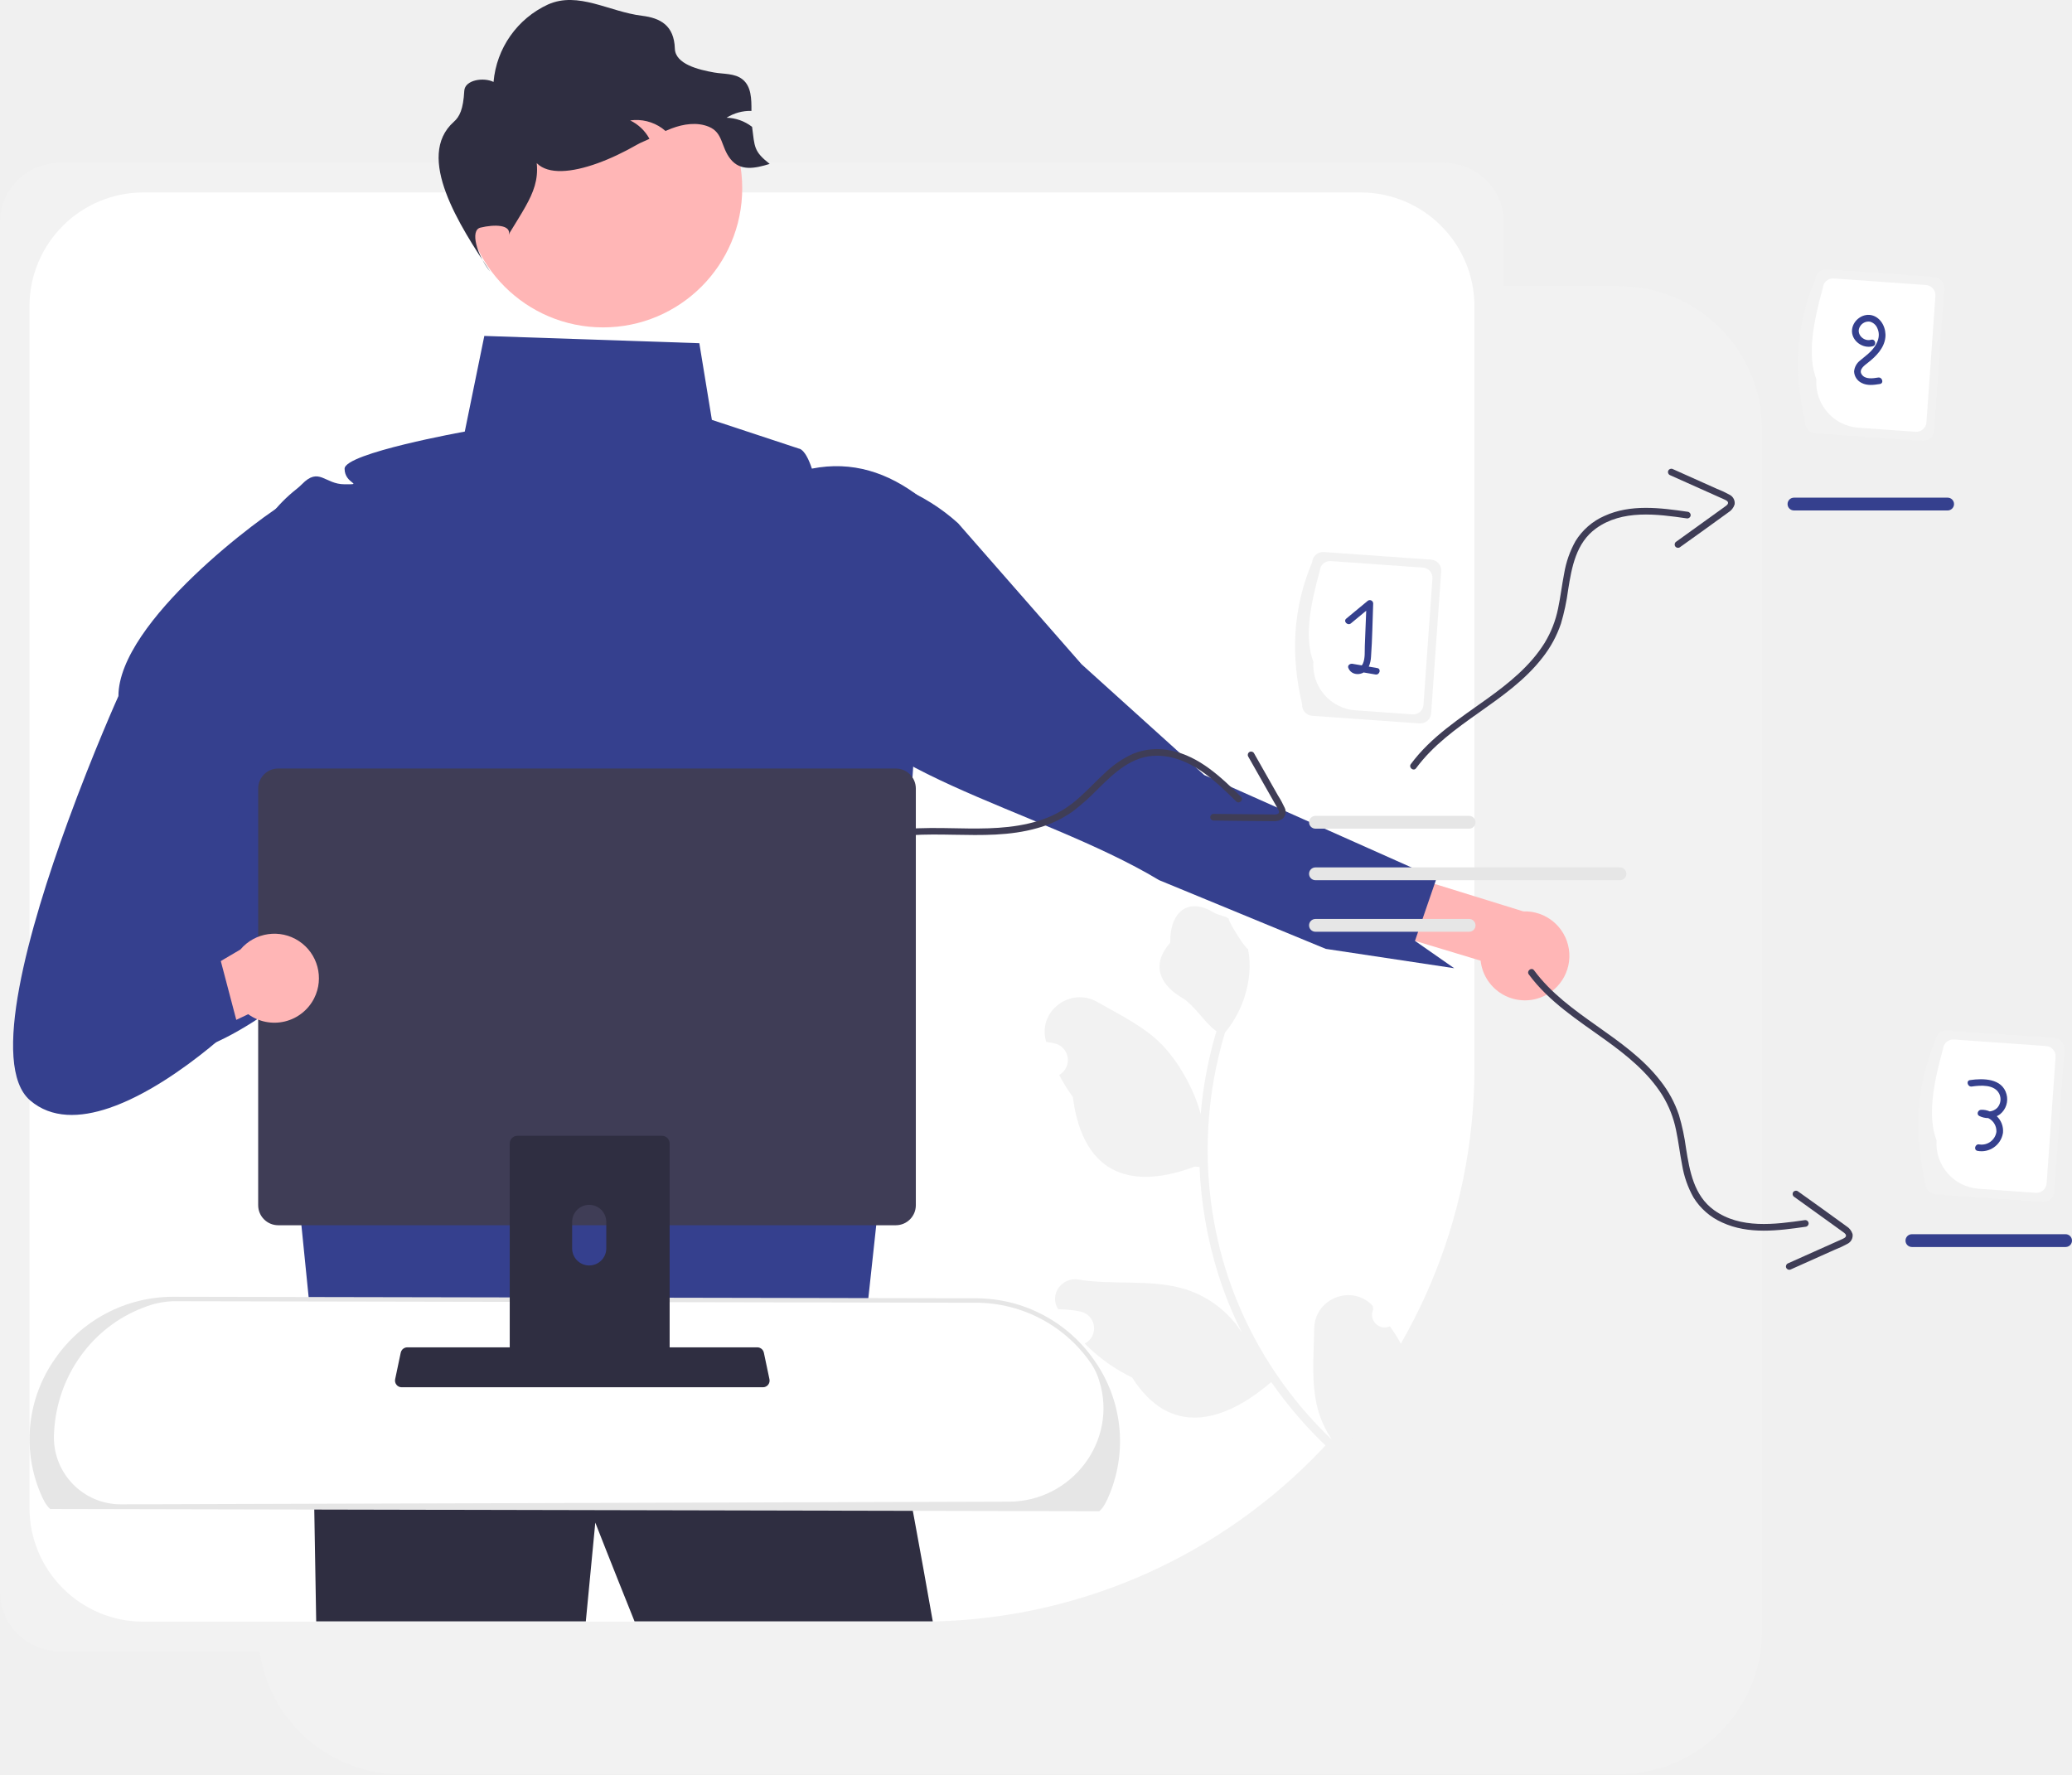
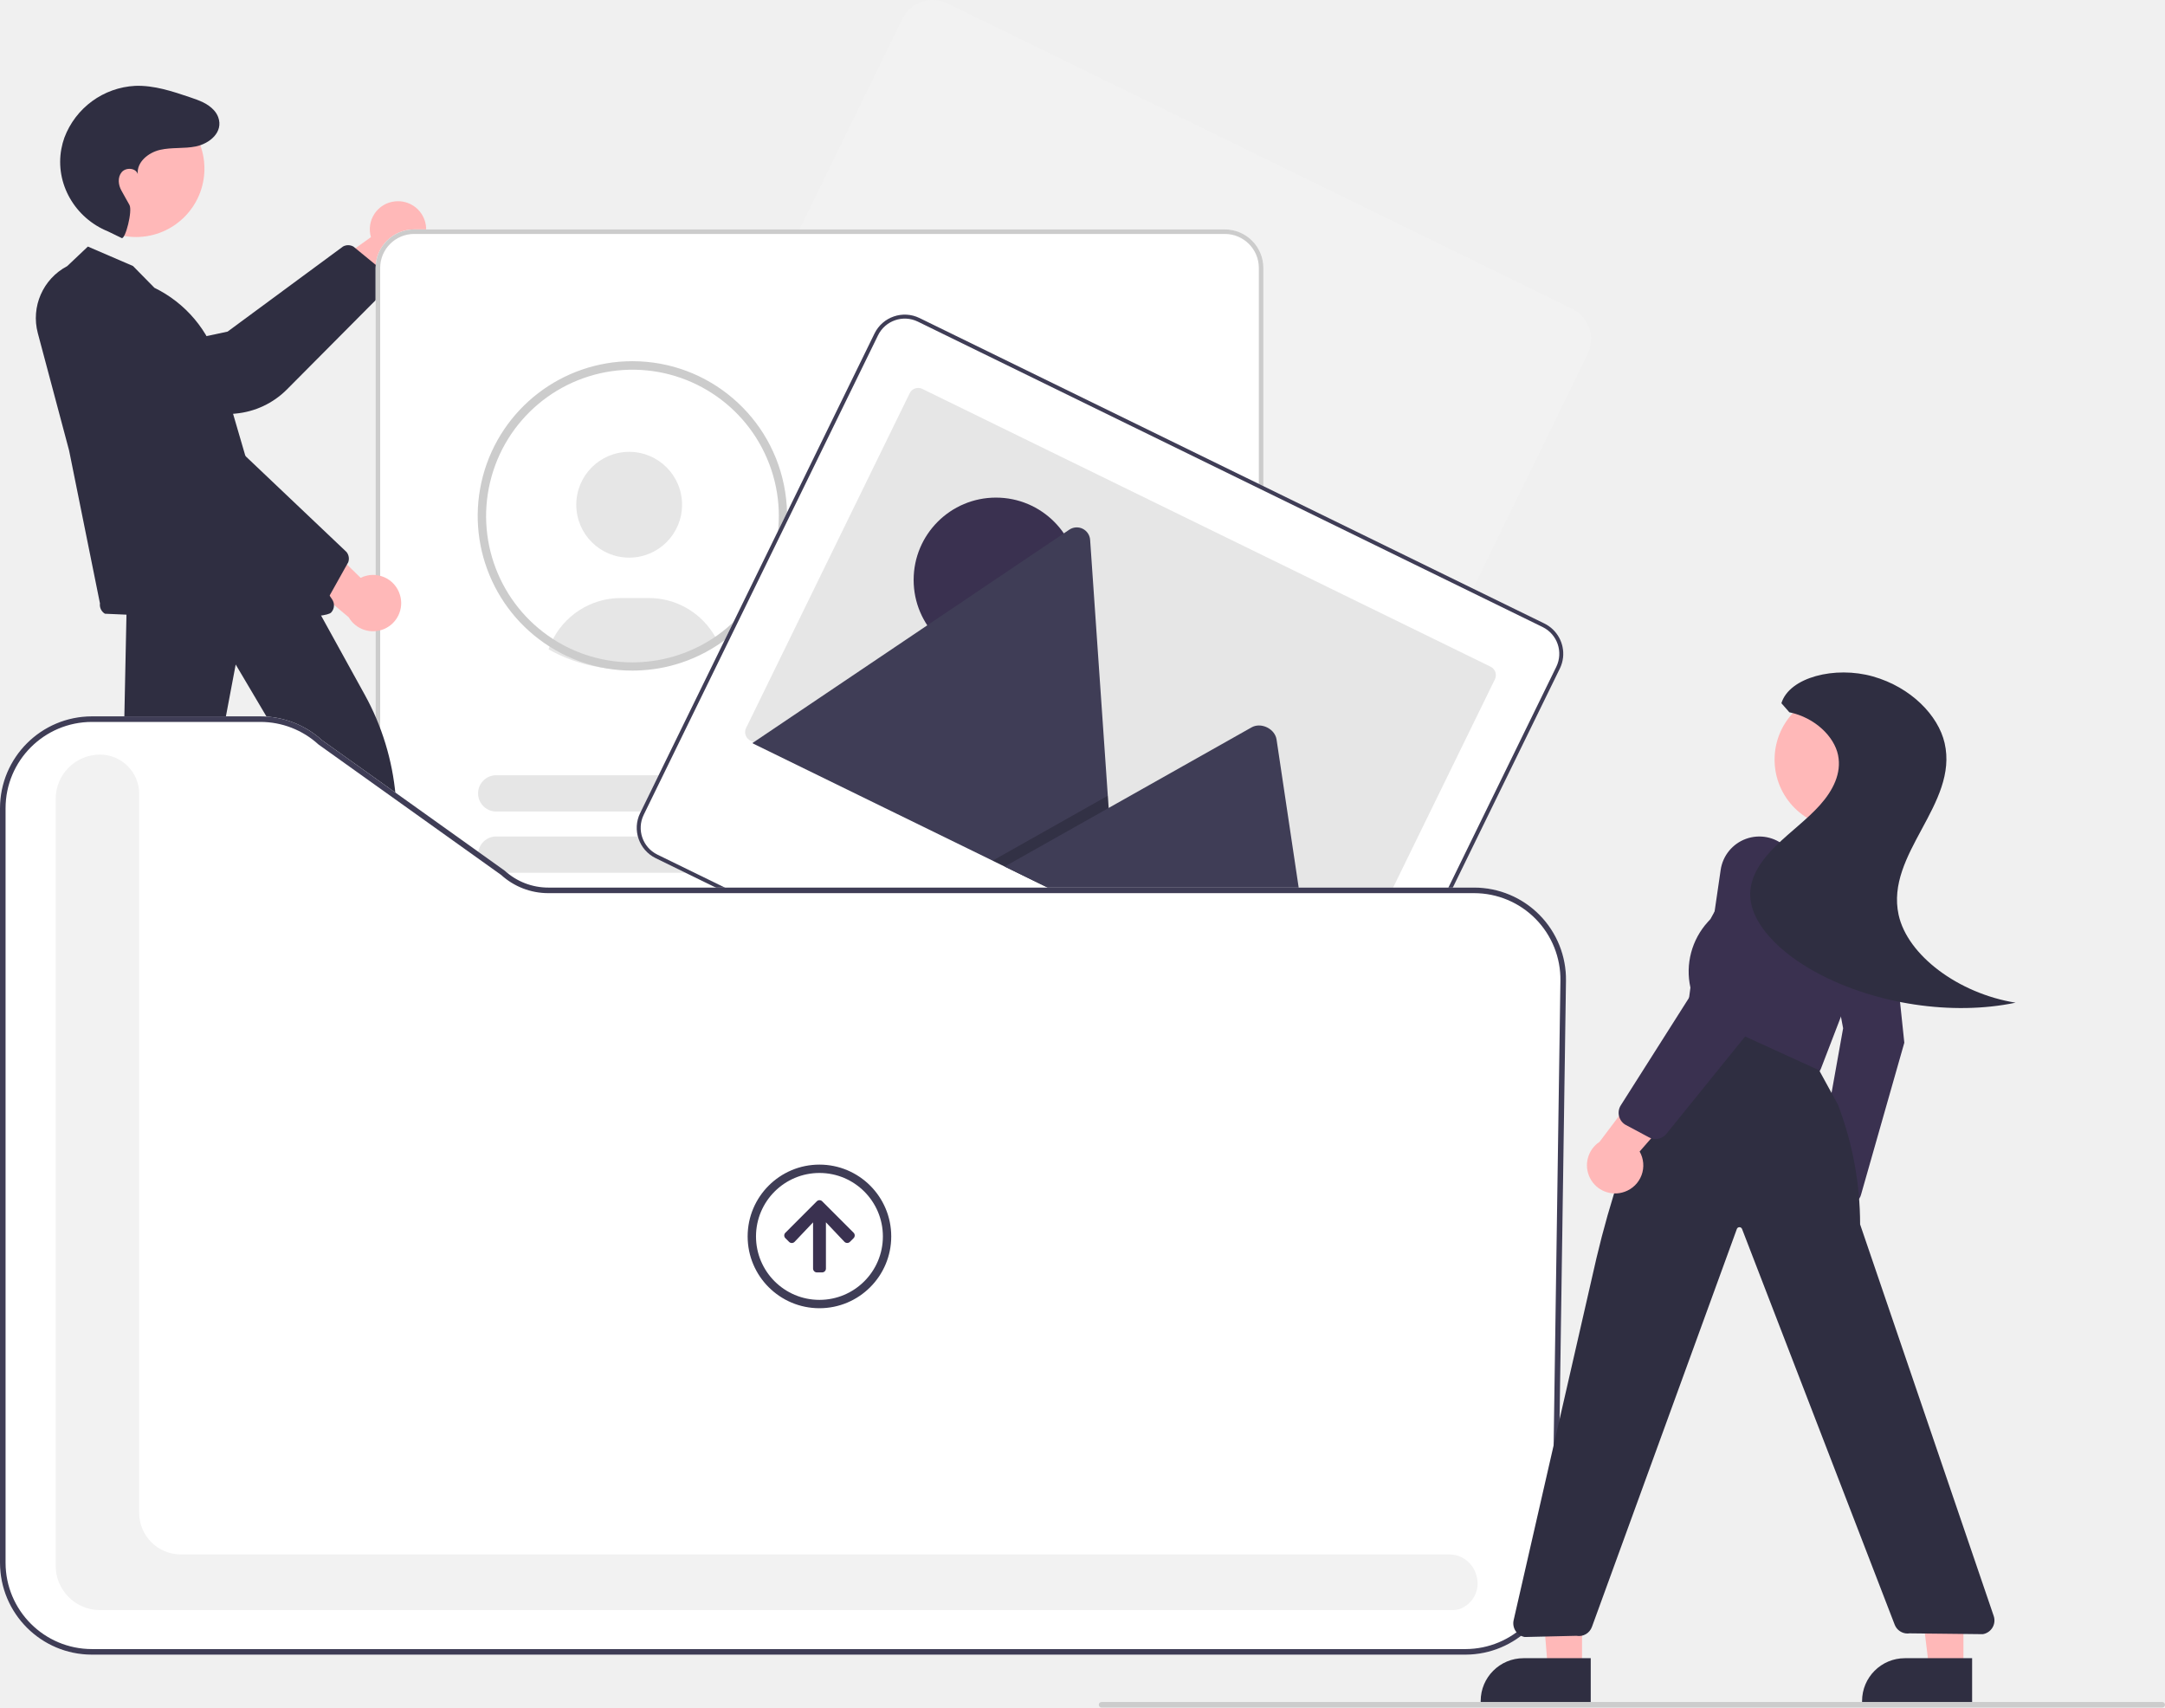
- <svg xmlns="http://www.w3.org/2000/svg" data-name="Layer 1" width="930.986" height="797.335" viewBox="0 0 930.986 797.335">
-   <path d="M861.776,179.892h-63.256v539.294A64.432,64.432,0,0,1,734.088,783.619H250.469v.617a64.432,64.432,0,0,0,64.432,64.432h546.875a64.432,64.432,0,0,0,64.432-64.432V244.325A64.432,64.432,0,0,0,861.776,179.892Z" transform="translate(-134.5071 -51.33254)" fill="#f2f2f2" />
-   <rect y="73.237" width="675.74" height="668.775" rx="26.744" fill="#f2f2f2" />
-   <path d="M198.94,137.82A51.182,51.182,0,0,0,147.758,189.002V728.913a51.182,51.182,0,0,0,51.182,51.182H547.969c137.534,0,249.027-111.493,249.027-249.027V189.002a51.182,51.182,0,0,0-51.182-51.182Z" transform="translate(-134.5071 -51.33254)" fill="#fff" />
-   <path d="M825.034,500.156a20.028,20.028,0,0,1-25.256-17.105L704.214,454.191l1.484-28.396L818.951,460.903a20,20,0,0,1,6.083,39.253Z" transform="translate(-134.5071 -51.33254)" fill="#ffb6b6" />
-   <path d="M503.287,353.679c-9.676-8.075,4.493-48.099.672-59.7q-.343-1.053-.652-2.113a6.776,6.776,0,0,1,.274-4.532l35.918-16.895a87.253,87.253,0,0,1,25.485,16.022l55.487,63.374,55.124,49.786,24.188,10.783,80.151,35.749-.831,2.396-.007.007-8.81,25.587-0.0.014,17.624,12.286-57.699-8.692-38.16-15.741L655.307,446.857C601.055,414.207,511.795,397.284,503.287,353.679Z" transform="translate(-134.5071 -51.33254)" fill="#35408e" />
-   <path d="M759.017,647.369a5.675,5.675,0,0,1-7.476-7.6c-.079-.581-.135-.998-.214-1.58q-.14-.144-.281-.287c-9.484-9.62-25.887-2.953-26.054,10.554-.148,11.989-1.456,24.462,1.562,35.866A45.082,45.082,0,0,0,733.056,698.42a180.744,180.744,0,0,1-43.188-63.565,174.451,174.451,0,0,1-6.235-18.468q-2.124-7.709-3.561-15.572a182.839,182.839,0,0,1,4.829-85.419,48.659,48.659,0,0,0,10.974-27.017,37.117,37.117,0,0,0-.64-10.671c-.866.486-8.982-12.426-8.634-13.557-2.049-1.423-4.716-1.47-6.864-2.8-10.684-6.611-19.564-1.15-19.432,13.599-8.485,9.63-5.02,18.574,4.938,24.521,6.335,3.783,9.859,10.925,15.84,15.297-.183.63-.386,1.251-.569,1.881a184.019,184.019,0,0,0-6.509,35.39c-3.017-11.63-10.45-24.12-17.457-31.283-7.981-8.163-18.89-13.359-28.98-19.137-12.119-6.941-26.838,4.107-23.091,17.56q.054.195.11.39,1.83.244,3.638.616a7.697,7.697,0,0,1,2.33,14.157l-.137.081a76.587,76.587,0,0,0,6.134,9.878c4.725,36.672,28.125,41.34,54.83,31.269.705.065,1.395.137,2.094.188a187.83,187.83,0,0,0,8.315,47.927,178.15,178.15,0,0,0,10.82,26.652l-.171-.297a47.075,47.075,0,0,0-25.029-19.253c-15.258-4.829-32.868-1.802-48.29-4.419-7.424-1.26-13.173,6.517-9.363,13.011q.091.156.183.311a51.712,51.712,0,0,1,6.421.437q1.83.244,3.638.616A7.697,7.697,0,0,1,622.331,654.901l-.137.081c-.099.057-.183.108-.282.165a76.654,76.654,0,0,0,21.301,15.249c16.998,26.854,41.176,20.359,62.473,2.019l.015-.006A187.772,187.772,0,0,0,731.109,701.897l41.827-16.763c-.036-.525-.094-1.059-.145-1.578a51.201,51.201,0,0,1-11.85,3.949c1.577-5.052,3.142-10.133,4.72-15.185a2.804,2.804,0,0,0,.105-.303c.793-2.58,1.607-5.151,2.4-7.73l-0-.003a74.995,74.995,0,0,0-9.146-16.916Z" transform="translate(-134.5071 -51.33254)" fill="#f2f2f2" />
-   <path d="M529.118,684.179l-.48-.6C527.258,674.699,529.118,684.179,529.118,684.179Z" transform="translate(-134.5071 -51.33254)" fill="#2f2e41" />
-   <path d="M553.618,779.969H419.62c-10.411-25.88-17.637-44.39-17.637-44.39s-1.755,18.13-4.259,44.39H276.581c-1.134-71.36-2.721-144.63-3.244-167.9l232.525,5.18,23.128,29.33c.079.49.158,1.03.256,1.64C530.184,654.179,542.773,718.149,553.618,779.969Z" transform="translate(-134.5071 -51.33254)" fill="#2f2e41" />
-   <path d="M551.587,278.075l-.022-.042a6.776,6.776,0,0,0-3.367-3.045c-14.712-11.415-30.821-16.619-48.899-13.06-2.96-8.96-5.72-8.96-5.72-8.96l-39.21-12.95-5.64-34.45-96.61-3.27-8.78,42.99s-54,9.68-54,16.68,9,7,0,7-11.41-8-19.2,0a25.425,25.425,0,0,1-2.11,1.9c-.09.08-.19.15-.28.23a66.713,66.713,0,0,0-25.15,58.95l16.61,165.23,17.73,176.31,242.64,10.1,16.25-150.03,16.529-249.623A6.834,6.834,0,0,0,551.587,278.075Z" transform="translate(-134.5071 -51.33254)" fill="#35408e" />
-   <path d="M153.275,721.164c1.385,3.485,2.783,6.039,4.194,7.302l470.58,1c1.41-1.263,2.808-3.816,4.194-7.302,16.459-41.407-14.59-86.307-59.148-86.392L212.448,635.088C167.95,635.003,136.839,679.814,153.275,721.164Z" transform="translate(-134.5071 -51.33254)" fill="#fff" />
-   <path d="M628.431,730.466l-.383-.001-470.961-1.001-.284-.254c-1.467-1.313-2.924-3.824-4.456-7.677h0a62.609,62.609,0,0,1,6.596-59.154,64.504,64.504,0,0,1,53.383-28.291h.124l360.648.685a64.75,64.75,0,0,1,53.523,28.494,62.848,62.848,0,0,1,6.552,59.267c-1.532,3.853-2.99,6.363-4.456,7.677Zm-439.521-3.094,399.013-1.209c28.165-.085,48.883-27.273,40.537-54.173a28.739,28.739,0,0,0-3.496-7.601A62.753,62.753,0,0,0,573.093,636.773l-360.648-.685h-.12a38.664,38.664,0,0,0-13.337,2.851c-23.296,8.815-38.873,30.974-40.169,55.847q-.025.475-.049.951a30.086,30.086,0,0,0,28.497,31.595q.821.042,1.642.04Z" transform="translate(-134.5071 -51.33254)" fill="#e6e6e6" />
-   <path d="M719.568,367.792c-5.154-21.646-4.294-42.966,4.531-63.854a4.892,4.892,0,0,1,5.221-4.529l48.224,3.422a4.892,4.892,0,0,1,4.529,5.221l-4.531,63.854a4.892,4.892,0,0,1-5.221,4.529l-48.224-3.422A4.892,4.892,0,0,1,719.568,367.792Z" transform="translate(-134.5071 -51.33254)" fill="#f2f2f2" />
-   <path d="M724.636,348.768c-4.125-10.667-1.487-25.337,2.913-41.051a4.582,4.582,0,0,1,4.889-4.241l41.444,2.941a4.582,4.582,0,0,1,4.242,4.889L774.092,368.127a4.582,4.582,0,0,1-4.889,4.241l-25.674-1.822A20.41,20.41,0,0,1,724.636,348.768Z" transform="translate(-134.5071 -51.33254)" fill="#fff" />
-   <path d="M753.329,351.552q-1.899-.326-3.798-.653a12.753,12.753,0,0,0,.994-4.338c.599-7.992.66-16.06.979-24.068a1.519,1.519,0,0,0-2.561-1.061q-4.769,3.95-9.538,7.9c-1.488,1.233.644,3.345,2.121,2.121q3.423-2.835,6.846-5.67-.314,7.871-.628,15.741c-.1,2.518.206,5.576-.825,7.944a3.827,3.827,0,0,1-.547.887q-2.102-.361-4.205-.722c-1.008-.173-2.289.668-1.845,1.845.965,2.559,3.809,3.368,6.247,2.381a5.076,5.076,0,0,0,.622-.333l5.339.917C754.42,354.769,755.231,351.879,753.329,351.552Z" transform="translate(-134.5071 -51.33254)" fill="#35408e" />
-   <path d="M999.568,582.792c-5.154-21.646-4.294-42.966,4.531-63.854a4.892,4.892,0,0,1,5.221-4.529l48.224,3.422a4.892,4.892,0,0,1,4.529,5.221l-4.531,63.854a4.892,4.892,0,0,1-5.221,4.529l-48.224-3.422A4.892,4.892,0,0,1,999.568,582.792Z" transform="translate(-134.5071 -51.33254)" fill="#f2f2f2" />
-   <path d="M1004.636,563.768c-4.125-10.667-1.487-25.337,2.913-41.051a4.582,4.582,0,0,1,4.889-4.241l41.444,2.941a4.582,4.582,0,0,1,4.242,4.889L1054.092,583.127a4.582,4.582,0,0,1-4.889,4.241l-25.674-1.822A20.41,20.41,0,0,1,1004.636,563.768Z" transform="translate(-134.5071 -51.33254)" fill="#fff" />
-   <path d="M1031.691,552.935a8.447,8.447,0,0,0,1.555-.943,8.607,8.607,0,0,0,2.815-8.952c-1.945-7.144-10.49-7.188-16.39-6.328-1.903.277-1.094,3.168.798,2.893,3.976-.579,10.218-1.048,12.354,3.295a5.706,5.706,0,0,1-.913,6.285,5.554,5.554,0,0,1-3.376,1.605,8.923,8.923,0,0,0-3.928-.733c-1.39.066-2.165,2.087-.757,2.795a9.012,9.012,0,0,0,4.01.945,6.5,6.5,0,0,1,3.667,6.198,6.723,6.723,0,0,1-7.655,5.639l-.037-.006c-1.885-.379-2.692,2.512-.798,2.893a9.75,9.75,0,0,0,11.387-7.776q.039-.206.069-.414A9.111,9.111,0,0,0,1031.691,552.935Z" transform="translate(-134.5071 -51.33254)" fill="#35408e" />
-   <path d="M945.568,240.792c-5.154-21.646-4.294-42.966,4.531-63.854a4.892,4.892,0,0,1,5.221-4.529l48.224,3.422a4.892,4.892,0,0,1,4.529,5.221l-4.531,63.854a4.892,4.892,0,0,1-5.221,4.529L950.097,246.013A4.892,4.892,0,0,1,945.568,240.792Z" transform="translate(-134.5071 -51.33254)" fill="#f2f2f2" />
-   <path d="M950.636,221.768c-4.125-10.667-1.487-25.337,2.913-41.051A4.582,4.582,0,0,1,958.438,176.476l41.444,2.941a4.582,4.582,0,0,1,4.242,4.889l-4.032,56.821a4.582,4.582,0,0,1-4.889,4.241l-25.674-1.822A20.41,20.41,0,0,1,950.636,221.768Z" transform="translate(-134.5071 -51.33254)" fill="#fff" />
-   <path d="M976.122,193.174c-4.248-1.474-8.973,1.885-9.455,6.242-.546,4.937,4.764,8.835,9.362,7.493,1.85-.54,1.063-3.436-.797-2.893-3.37.984-6.965-2.655-5.028-5.909a4.431,4.431,0,0,1,4.527-2.215,5.018,5.018,0,0,1,3.344,3.035c1.653,3.726-.312,7.51-2.916,10.218-1.485,1.545-3.228,2.745-4.829,4.153a6.983,6.983,0,0,0-2.746,4.954,5.997,5.997,0,0,0,3.412,5.182c2.558,1.315,5.467.897,8.188.459,1.901-.306,1.094-3.197-.798-2.893-2.38.383-5.943.963-7.451-1.518-1.291-2.125,1.369-3.991,2.819-5.121,3.643-2.841,7.328-6.51,7.875-11.34C982.077,199.064,980.066,194.543,976.122,193.174Z" transform="translate(-134.5071 -51.33254)" fill="#35408e" />
-   <path d="M244.303,485.463l23.76,10.7c-11.17,9.06-28.18,21.25-44.84,26.89l-26.47-18.05c-9.86-38.02-3.82-77.2,8.03-110.33a249.437,249.437,0,0,1,25.94-52.36,66.724,66.724,0,0,1,25.15-58.95c.1-.08.19-.15.28-.23a87.297,87.297,0,0,1,29.92,60.63l.53,8.76,1.06,17.26,2.69,44.08-31.9,49.6Z" transform="translate(-134.5071 -51.33254)" fill="#35408e" />
-   <path d="M312.659,673.646a2.948,2.948,0,0,0,2.32,1.11h162.34a2.987,2.987,0,0,0,2.92-3.6l-2.52-11.97a2.993,2.993,0,0,0-1.86-2.17,2.894,2.894,0,0,0-1.06-.2h-157.31a2.894,2.894,0,0,0-1.06.2,2.992,2.992,0,0,0-1.86,2.17l-2.52,11.97A2.985,2.985,0,0,0,312.659,673.646Z" transform="translate(-134.5071 -51.33254)" fill="#2f2e41" />
-   <path d="M250.509,405.686v187.26a9.007,9.007,0,0,0,9,9h277.5a9.007,9.007,0,0,0,9-9v-187.26a9.011,9.011,0,0,0-9-8.99h-277.5A9.012,9.012,0,0,0,250.509,405.686Z" transform="translate(-134.5071 -51.33254)" fill="#3f3d56" />
-   <path d="M363.539,565.206v102.56h71.85v-102.56a3.448,3.448,0,0,0-2.43-3.3,3.176,3.176,0,0,0-1.03-.16h-64.92a3.463,3.463,0,0,0-3.47,3.456v.003Zm28.04,35.24a7.67,7.67,0,0,1,15.34,0v11.9a7.67,7.67,0,0,1-15.34,0Z" transform="translate(-134.5071 -51.33254)" fill="#2f2e41" />
-   <circle cx="270.966" cy="84.6" r="62.527" fill="#ffb6b6" />
-   <path d="M480.338,124.994c-6.741,2.093-13.24,3.327-17.624-2.203s-3.238-11.852-9.759-14.518c-5.265-2.159-11.345-1.234-16.654.771-.947.352-1.873.749-2.776,1.145-.507-.441-1.013-.859-1.564-1.256a19.867,19.867,0,0,0-14.297-3.481,19.494,19.494,0,0,1,8.658,8.261c-1.806.903-3.747,1.578-5.485,2.577-23.879,13.729-50.434,19.258-48.267-3.657,7.226,19.034,1.608,25.819-8.988,43.2l-.419,1.013c1.057-4.56-6.377-4.776-12.799-3.216-4.743,1.152-1.674,12.21,4.406,19.827-13.592-20.466-33.95-51.712-16.346-67.389,2.596-2.312,4.226-5.574,4.692-13.923.277-4.95,8.702-6.19,13.152-3.987a42.354,42.354,0,0,1,24.453-34.807c13.614-6.058,27.46,3.261,42.253,5.067,8.208,1.002,14.432,4.308,14.76,14.782.218,6.975,10.729,9.473,17.602,10.706,4.362.771,9.274.308,12.755,3.062,4.031,3.194,4.075,8.812,4.053,14.209a19.845,19.845,0,0,0-11.169,3.062,19.418,19.418,0,0,1,11.279,3.965,1.209,1.209,0,0,1,.176.132C473.619,117.416,473.134,119.333,480.338,124.994Z" transform="translate(-134.5071 -51.33254)" fill="#2f2e41" />
-   <path d="M525.433,429.873c24.432-7.592,50.588.618,75.154-6.39a50.944,50.944,0,0,0,15.789-7.415,98.114,98.114,0,0,0,11.492-10.227c7.39-7.309,15.415-14.984,26.518-14.899,14.62.111,25.846,10.972,35.592,20.562,1.377,1.355,3.5-.764,2.121-2.121-8.955-8.812-18.63-18.108-31.376-20.739a28.955,28.955,0,0,0-17.116,1.422,44.685,44.685,0,0,0-12.719,8.697c-3.925,3.6-7.546,7.519-11.524,11.062a47.972,47.972,0,0,1-14.136,8.922c-11.262,4.484-23.615,5.025-35.593,4.895-15.036-.164-30.431-1.188-44.998,3.339-1.838.571-1.053,3.468.798,2.893Z" transform="translate(-134.5071 -51.33254)" fill="#3f3d56" />
-   <path d="M695.335,391.285,702.845,404.525l3.634,6.406c.646,1.138,1.309,2.269,1.938,3.417.386.705,1.23,1.977.424,2.645a3.913,3.913,0,0,1-2.283.356c-1.324.003-2.649-.027-3.972-.04l-7.448-.075-15.393-.156a1.501,1.501,0,0,0,0,3c8.936.091,17.878.279,26.814.272a6.412,6.412,0,0,0,4.385-1.2,4.172,4.172,0,0,0,.795-4.809,45.679,45.679,0,0,0-3.033-5.564l-3.271-5.766-7.511-13.24a1.501,1.501,0,0,0-2.59,1.514Z" transform="translate(-134.5071 -51.33254)" fill="#3f3d56" />
-   <path d="M794.604,423.727h-69.031a2.876,2.876,0,1,1-.017-5.753q.009,0,.017,0h69.031a2.876,2.876,0,1,1,.017,5.753Q794.613,423.727,794.604,423.727Z" transform="translate(-134.5071 -51.33254)" fill="#e6e6e6" />
-   <path d="M794.604,470.055h-69.031a2.876,2.876,0,1,1-.017-5.753q.009,0,.017,0h69.031a2.876,2.876,0,1,1,.017,5.753Q794.613,470.055,794.604,470.055Z" transform="translate(-134.5071 -51.33254)" fill="#e6e6e6" />
-   <path d="M862.369,446.891h-136.796a2.876,2.876,0,1,1-.017-5.753q.009,0,.017,0h136.796a2.876,2.876,0,1,1,.017,5.753Q862.378,446.891,862.369,446.891Z" transform="translate(-134.5071 -51.33254)" fill="#e6e6e6" />
-   <path d="M770.782,396.562c15.187-20.589,41.124-29.467,56.766-49.665a50.945,50.945,0,0,0,8.328-15.327,98.125,98.125,0,0,0,3.201-15.047c1.625-10.266,3.544-21.203,12.54-27.712,11.846-8.57,27.323-6.47,40.855-4.516a1.501,1.501,0,0,0,.453-2.966c-12.434-1.795-25.736-3.555-37.564,1.876A28.954,28.954,0,0,0,842.412,294.491a44.684,44.684,0,0,0-5.096,14.541c-1.03,5.225-1.625,10.528-2.732,15.739a47.973,47.973,0,0,1-6.104,15.562c-6.417,10.284-16.05,18.037-25.778,25.027-12.212,8.775-25.221,17.069-34.277,29.344-1.142,1.549,1.206,3.418,2.356,1.858Z" transform="translate(-134.5071 -51.33254)" fill="#3f3d56" />
-   <path d="M884.812,264.833l13.894,6.218,6.723,3.009c1.195.535,2.399,1.052,3.585,1.605.729.339,2.162.864,1.909,1.88-.173.692-1.099,1.249-1.628,1.639-1.065.786-2.15,1.547-3.224,2.321l-6.046,4.351-12.495,8.992a1.501,1.501,0,0,0,1.777,2.417c7.253-5.22,14.569-10.365,21.765-15.664a6.412,6.412,0,0,0,2.823-3.564A4.172,4.172,0,0,0,911.686,273.691a45.683,45.683,0,0,0-5.74-2.686l-6.05-2.708-13.894-6.218a1.501,1.501,0,0,0-1.19,2.754Z" transform="translate(-134.5071 -51.33254)" fill="#3f3d56" />
-   <path d="M1009.604,280.727h-69.031a2.876,2.876,0,1,1-.017-5.753q.009,0,.017,0h69.031a2.876,2.876,0,1,1,.017,5.753Q1009.613,280.727,1009.604,280.727Z" transform="translate(-134.5071 -51.33254)" fill="#35408e" />
-   <path d="M823.782,487.375c15.187,20.589,41.124,29.467,56.766,49.665a50.944,50.944,0,0,1,8.328,15.327,98.125,98.125,0,0,1,3.201,15.047c1.625,10.266,3.544,21.203,12.54,27.712,11.846,8.57,27.323,6.47,40.855,4.516a1.501,1.501,0,0,1,.453,2.966c-12.434,1.795-25.736,3.555-37.564-1.876a28.954,28.954,0,0,1-12.948-11.284,44.684,44.684,0,0,1-5.096-14.541c-1.03-5.225-1.625-10.528-2.732-15.739a47.973,47.973,0,0,0-6.104-15.562c-6.417-10.284-16.05-18.037-25.778-25.027-12.212-8.775-25.221-17.069-34.277-29.344-1.142-1.549,1.206-3.418,2.356-1.858Z" transform="translate(-134.5071 -51.33254)" fill="#3f3d56" />
-   <path d="M937.812,619.104l13.894-6.218,6.723-3.009c1.195-.535,2.399-1.052,3.585-1.605.729-.339,2.162-.864,1.909-1.88-.173-.692-1.099-1.249-1.628-1.639-1.065-.786-2.15-1.547-3.224-2.321l-6.046-4.351L940.53,589.089a1.501,1.501,0,0,1,1.777-2.417c7.253,5.22,14.569,10.365,21.765,15.664a6.412,6.412,0,0,1,2.823,3.564,4.172,4.172,0,0,1-2.208,4.346,45.683,45.683,0,0,1-5.74,2.686l-6.05,2.708-13.894,6.218a1.501,1.501,0,0,1-1.19-2.754Z" transform="translate(-134.5071 -51.33254)" fill="#3f3d56" />
-   <path d="M1062.604,611.727h-69.031a2.876,2.876,0,0,1-.026-5.753c.009-0.0.017-0.0.026,0h69.031a2.876,2.876,0,0,1,.026,5.753C1062.621,611.727,1062.612,611.727,1062.604,611.727Z" transform="translate(-134.5071 -51.33254)" fill="#35408e" />
-   <path d="M275.674,499.923a20.028,20.028,0,0,1-29.645,7.185l-71.895,34.214-4.818-20.151L242.534,478.024a20,20,0,0,1,33.14,21.899Z" transform="translate(-134.5071 -51.33254)" fill="#ffb6b6" />
-   <path d="M247.97,396l-50.59,103.37,21.38-9.69,14.88-6.75,7.46,28.34s-4.94,4.8-12.73,11.11c-11.17,9.06-28.18,21.25-44.84,26.89-13.04,4.42-25.85,4.83-35.47-3.41-18.26-15.64-.41-77.75,16.84-125.04,11.55-31.67,22.82-56.68,22.82-56.68,0-33.4,64.819-81.427,76.849-87.997h0c6.87-3.74,8.77,1.707,8.77,1.707l-37.698,55.19,11.27,45.7,3.19,12.91Z" transform="translate(-134.5071 -51.33254)" fill="#35408e" />
+ <svg xmlns="http://www.w3.org/2000/svg" data-name="Layer 1" width="777.697" height="613.285" viewBox="0 0 777.697 613.285">
+   <path d="M352.946,215.692a10.056,10.056,0,0,0-8.543,12.836l-29.075,20.776,17.331,6.669,24.953-20.752a10.11,10.11,0,0,0-4.666-19.53Z" transform="translate(-211.1516 -143.3574)" fill="#ffb8b8" />
+   <path d="M350.242,246.986l-36.064,36.287a29.896,29.896,0,0,1-18.419,8.63l-44.563,4.066a12.28,12.28,0,0,1-9.115-2.865,11.996,11.996,0,0,1,5.293-20.951l45.526-9.694,41.448-30.553a3.793,3.793,0,0,1,3.769.028l11.272,9.234a3.703,3.703,0,0,1,1.868,3.886A3.618,3.618,0,0,1,350.242,246.986Z" transform="translate(-211.1516 -143.3574)" fill="#2f2e41" />
+   <path d="M782.628,266.487a12.132,12.132,0,0,0-6.718-12.199L551.469,144.591a12.1,12.1,0,0,0-16.186,5.551l-.004.008L451.099,322.384a12.121,12.121,0,0,0,5.56,16.19L681.1,448.271a12.121,12.121,0,0,0,16.19-5.56l84.18-172.234A12.012,12.012,0,0,0,782.628,266.487Z" transform="translate(-211.1516 -143.3574)" fill="#f2f2f2" />
+   <path d="M651.142,648.761H359.917a13.845,13.845,0,0,1-13.829-13.829V239.582a13.845,13.845,0,0,1,13.829-13.829H651.142a13.845,13.845,0,0,1,13.829,13.829v395.349A13.845,13.845,0,0,1,651.142,648.761Z" transform="translate(-211.1516 -143.3574)" fill="#fff" />
+   <circle cx="226.008" cy="181.285" r="19" fill="#e6e6e6" />
+   <path d="M408.201,376.572a54.431,54.431,0,0,0,8.399,3.871l.513.178A54.767,54.767,0,0,0,435.32,383.712c1.248,0,2.449-.043,3.572-.128a54.135,54.135,0,0,0,8.123-1.12c1.468-.321,2.932-.705,4.348-1.139.343-.101.66-.2,1.007-.309a55.183,55.183,0,0,0,16.052-8.318,24.805,24.805,0,0,0-1.279-2.149,27.425,27.425,0,0,0-22.983-12.406h-10a27.516,27.516,0,0,0-25.025,16.088A24.984,24.984,0,0,0,408.201,376.572Z" transform="translate(-211.1516 -143.3574)" fill="#e6e6e6" />
+   <path d="M443.607,381.991a3.618,3.618,0,0,0-1.78.625,53.17,53.17,0,0,0,7.971-1.106Z" transform="translate(-211.1516 -143.3574)" fill="#2f2e41" />
+   <path d="M438.312,273.083a55.566,55.566,0,0,0-27.72,103.72,54.639,54.639,0,0,0,8.83,4.11l.52.18a55.258,55.258,0,0,0,18.37,3.12c1.21,0,2.42-.04,3.61-.13a54.65,54.65,0,0,0,8.19-1.13c1.51-.33,2.99-.72,4.39-1.15.34-.1.66-.2,1.01-.31a55.571,55.571,0,0,0-17.2-108.41Zm32.24,97.19a52.681,52.681,0,0,1-15.95,8.41c-.31.1-.63.2-.95.3-1.33.41-2.73.77-4.17,1.08a51.231,51.231,0,0,1-7.75,1.08c-1.13.08-2.28.12-3.42.12a52.544,52.544,0,0,1-17.39-2.95l-.49-.17a51.236,51.236,0,0,1-8.76-4.12,52.576,52.576,0,1,1,58.88-3.75Z" transform="translate(-211.1516 -143.3574)" fill="#ccc" />
+   <path d="M364.676,494.922" transform="translate(-211.1516 -143.3574)" fill="#f2f2f2" />
+   <path d="M651.142,648.761H359.917a13.845,13.845,0,0,1-13.829-13.829V239.582a13.845,13.845,0,0,1,13.829-13.829H651.142a13.845,13.845,0,0,1,13.829,13.829v395.349A13.845,13.845,0,0,1,651.142,648.761ZM359.917,227.38A12.216,12.216,0,0,0,347.715,239.582v395.349a12.216,12.216,0,0,0,12.202,12.202H651.142a12.216,12.216,0,0,0,12.202-12.202V239.582a12.216,12.216,0,0,0-12.202-12.202Z" transform="translate(-211.1516 -143.3574)" fill="#ccc" />
+   <path d="M594.764,328.433H512.358a6.519,6.519,0,1,1,0-13.039H594.764a6.519,6.519,0,1,1,0,13.039Z" transform="translate(-211.1516 -143.3574)" fill="#e6e6e6" />
+   <path d="M621.656,350.436H512.358a6.519,6.519,0,1,1,0-13.039h109.299a6.519,6.519,0,0,1,0,13.039Z" transform="translate(-211.1516 -143.3574)" fill="#e6e6e6" />
+   <path d="M594.644,434.825H389.403a6.519,6.519,0,1,1,0-13.039H594.644a6.519,6.519,0,1,1,0,13.039Z" transform="translate(-211.1516 -143.3574)" fill="#e6e6e6" />
+   <path d="M621.536,456.827H389.403a6.519,6.519,0,1,1,0-13.039H621.536a6.519,6.519,0,0,1,0,13.039Z" transform="translate(-211.1516 -143.3574)" fill="#e6e6e6" />
+   <path d="M594.644,507.398H389.403a6.519,6.519,0,1,1,0-13.039H594.644a6.519,6.519,0,1,1,0,13.039Z" transform="translate(-211.1516 -143.3574)" fill="#e6e6e6" />
+   <path d="M621.536,529.401H389.403a6.519,6.519,0,0,1,0-13.039H621.536a6.519,6.519,0,1,1,0,13.039Z" transform="translate(-211.1516 -143.3574)" fill="#e6e6e6" />
+   <path d="M594.644,579.971H389.403a6.519,6.519,0,0,1,0-13.039H594.644a6.519,6.519,0,1,1,0,13.039Z" transform="translate(-211.1516 -143.3574)" fill="#e6e6e6" />
+   <path d="M621.536,601.974H389.403a6.519,6.519,0,0,1,0-13.039H621.536a6.519,6.519,0,0,1,0,13.039Z" transform="translate(-211.1516 -143.3574)" fill="#e6e6e6" />
+   <path d="M772.628,379.487a12.132,12.132,0,0,0-6.718-12.199L541.469,257.591a12.1,12.1,0,0,0-16.186,5.551l-.004.008L441.099,435.384a12.121,12.121,0,0,0,5.56,16.19L671.1,561.271a12.121,12.121,0,0,0,16.19-5.56l84.18-172.234A12.012,12.012,0,0,0,772.628,379.487Z" transform="translate(-211.1516 -143.3574)" fill="#fff" />
+   <path d="M772.628,379.487a12.132,12.132,0,0,0-6.718-12.199L541.469,257.591a12.1,12.1,0,0,0-16.186,5.551l-.004.008L441.099,435.384a12.121,12.121,0,0,0,5.56,16.19L671.1,561.271a12.121,12.121,0,0,0,16.19-5.56l84.18-172.234A12.012,12.012,0,0,0,772.628,379.487ZM686.01,555.086a10.693,10.693,0,0,1-14.285,4.906L447.284,450.295a10.693,10.693,0,0,1-4.906-14.285l84.18-172.234a10.693,10.693,0,0,1,14.285-4.906L765.285,368.568a10.693,10.693,0,0,1,4.906,14.285Z" transform="translate(-211.1516 -143.3574)" fill="#3f3d56" />
+   <path d="M748.148,387.319,689.367,507.584a3.369,3.369,0,0,1-4.506,1.549l-0,0-204.16-99.784a2.839,2.839,0,0,1-.417-.246,3.367,3.367,0,0,1-1.131-4.262l58.78-120.265a3.369,3.369,0,0,1,4.506-1.549h0L746.6,382.811a3.369,3.369,0,0,1,1.549,4.506l0,0Z" transform="translate(-211.1516 -143.3574)" fill="#e6e6e6" />
+   <circle cx="357.759" cy="208.287" r="29.567" fill="#3a3150" />
+   <path d="M612.202,474.217,481.888,410.526a2.954,2.954,0,0,1-.468-.277l113.81-76.633a4.803,4.803,0,0,1,7.512,3.671l6.348,91.858.306,4.397Z" transform="translate(-211.1516 -143.3574)" fill="#3f3d56" />
+   <polygon points="401.05 330.86 356.558 309.114 393.905 288.064 396.594 286.548 397.938 285.789 398.244 290.185 401.05 330.86" opacity="0.2" style="isolation:isolate" />
+   <path d="M684.759,509.68,572.049,454.592l37.347-21.05,2.689-1.517L660.752,404.592c3.19-1.798,7.761.227,8.798,3.667a5.718,5.718,0,0,1,.16.711Z" transform="translate(-211.1516 -143.3574)" fill="#3f3d56" />
+   <polygon points="125.844 376.82 138.103 376.819 143.936 329.531 125.841 329.532 125.844 376.82" fill="#ffb8b8" />
+   <path d="M333.868,516.175l24.144-.001h.001a15.386,15.386,0,0,1,15.386,15.386v.5l-39.531.001Z" transform="translate(-211.1516 -143.3574)" fill="#2f2e41" />
+   <polygon points="30.551 369.014 43.253 371.498 58.881 323.688 40.135 320.021 30.551 369.014" fill="#ffb8b8" />
+   <path d="M239.274,507.59l25.014,4.893.001 0a16.243,16.243,0,0,1,12.822,19.06l-.101.518L236.055,524.05Z" transform="translate(-211.1516 -143.3574)" fill="#2f2e41" />
+   <path d="M354.832,357.056a10.056,10.056,0,0,0-14.136-6.159l-25.554-24.979L311.616,344.15l24.807,20.926a10.11,10.11,0,0,0,18.409-8.019Z" transform="translate(-211.1516 -143.3574)" fill="#ffb8b8" />
+   <circle cx="48.871" cy="60.566" r="24.561" fill="#ffb8b8" />
+   <path d="M254.865,228.86c1.305.571,3.977-9.827,2.78-11.907-1.78-3.093-1.675-3.071-2.857-5.117s-1.446-4.847.084-6.648,5.072-1.562,5.77.696c-.449-4.288,3.792-7.735,7.993-8.703s8.632-.367,12.857-1.229c4.902-1,10.003-5.11,8.047-10.501a7.593,7.593,0,0,0-1.481-2.434c-2.26-2.541-5.421-3.626-8.512-4.675-6.43-2.182-13.036-4.392-19.822-4.151a28.798,28.798,0,0,0-25.446,18.609,26.156,26.156,0,0,0-1.083,4.025c-2.329,12.524,4.944,24.878,16.756,29.647Z" transform="translate(-211.1516 -143.3574)" fill="#2f2e41" />
+   <path d="M248.835,363.784a3.754,3.754,0,0,1-1.778-3.717l-11.083-54.901-11.234-42.135h0A21.074,21.074,0,0,1,235.291,238.94l7.427-7.027,16.202,6.98,7.699,7.828a44.027,44.027,0,0,1,22.993,27.261L301.961,316.237,330.478,358.664a3.773,3.773,0,0,1-.369,4.68C326.142,367.611,248.835,363.784,248.835,363.784Z" transform="translate(-211.1516 -143.3574)" fill="#2f2e41" />
+   <path d="M323.548,359.884l-42.051-29.14A29.896,29.896,0,0,1,269.77,314.124L257.95,270.965a12.28,12.28,0,0,1,1.221-9.477,11.996,11.996,0,0,1,21.554,1.536l17.53,43.12,37.35,35.446a3.793,3.793,0,0,1,.634,3.716l-7.113,12.717a3.703,3.703,0,0,1-3.499,2.521A3.618,3.618,0,0,1,323.548,359.884Z" transform="translate(-211.1516 -143.3574)" fill="#2f2e41" />
+   <path d="M236.188,505.053a3.744,3.744,0,0,1-.448-3.423l19.454-70.72,1.438-69.295,65.486-4.491.318-.021,19.724,35.749a91.977,91.977,0,0,1,11.1,36.235l6.5,71.23a3.716,3.716,0,0,1-3.251,4.064l-19.746,1.878a3.674,3.674,0,0,1-4.079-3.111l-8.018-72.383-28.85-48.745-9.684,51.318L266.071,504.207a3.719,3.719,0,0,1-3.458,2.426l-23.4.01A3.639,3.639,0,0,1,236.188,505.053Z" transform="translate(-211.1516 -143.3574)" fill="#2f2e41" />
+   <path d="M737.616,737.643H244.152a33.037,33.037,0,0,1-33-33v-271a33.037,33.037,0,0,1,33-33h60.503a32.925,32.925,0,0,1,22.195,8.58l65.612,46.851a23.182,23.182,0,0,0,15.659,6.069H740.68A33,33,0,0,1,773.677,495.625l-3.064,209.5A33.138,33.138,0,0,1,737.616,737.643Z" transform="translate(-211.1516 -143.3574)" fill="#fff" />
+   <path d="M733.232,721.643H247.071a15.938,15.938,0,0,1-15.919-15.919V430.292A15.938,15.938,0,0,1,247.071,414.373a14.096,14.096,0,0,1,14.081,14.081v258.27A14.936,14.936,0,0,0,276.071,701.643H731.59a10.125,10.125,0,0,1,9.915,7.587,9.72,9.72,0,0,1-4.307,11.185A7.595,7.595,0,0,1,733.232,721.643Z" transform="translate(-211.1516 -143.3574)" fill="#f2f2f2" />
+   <path d="M494.576,589.37l-1.28-1.28a1.37,1.37,0,0,1-.064-1.936q.031-.033.064-.064l11.23-11.24a1.37,1.37,0,0,1,1.936-.064q.033.031.064.064l11.23,11.23a1.39,1.39,0,0,1,.035,1.965l-.035.035-1.28,1.28a1.39,1.39,0,0,1-1.965.035l-.035-.035-6.64-7v16.61a1.38,1.38,0,0,1-1.37,1.39l-.01 0h-1.85a1.39,1.39,0,0,1-1.39-1.39h0V582.38l-6.64,7a1.39,1.39,0,0,1-1.966.025Z" transform="translate(-211.1516 -143.3574)" fill="#3a3150" />
+   <path d="M505.506,564.64a22.79,22.79,0,1,1-22.79,22.79h0a22.81,22.81,0,0,1,22.79-22.79m0-3a25.79,25.79,0,1,0,25.79,25.79h0A25.79,25.79,0,0,0,505.506,561.64Z" transform="translate(-211.1516 -143.3574)" fill="#3f3d56" />
+   <path d="M737.616,737.643H244.152a33.037,33.037,0,0,1-33-33v-271a33.037,33.037,0,0,1,33-33h60.503a32.925,32.925,0,0,1,22.195,8.58l65.612,46.851a23.182,23.182,0,0,0,15.659,6.069H740.68A33,33,0,0,1,773.677,495.625l-3.064,209.5A33.138,33.138,0,0,1,737.616,737.643Zm-493.465-335a31.035,31.035,0,0,0-31,31v271a31.035,31.035,0,0,0,31,31h493.465a31.13,31.13,0,0,0,30.997-30.547l3.064-209.5a31,31,0,0,0-30.997-31.453H408.12a25.179,25.179,0,0,1-16.962-6.551l-65.611-46.851a30.931,30.931,0,0,0-20.892-8.098Z" transform="translate(-211.1516 -143.3574)" fill="#3f3d56" />
+   <polygon points="568.285 599.561 556.025 599.561 552.193 552.273 568.287 552.274 568.285 599.561" fill="#ffb8b8" />
+   <path d="M782.563,754.803l-39.531-.001v-.5a15.386,15.386,0,0,1,15.386-15.386h.001l24.144.001Z" transform="translate(-211.1516 -143.3574)" fill="#2f2e41" />
+   <polygon points="705.285 599.561 693.025 599.561 687.193 552.273 705.287 552.274 705.285 599.561" fill="#ffb8b8" />
+   <path d="M919.563,754.803l-39.531-.001v-.5a15.386,15.386,0,0,1,15.386-15.386h.001l24.144.001Z" transform="translate(-211.1516 -143.3574)" fill="#2f2e41" />
+   <path d="M876.125,596.733a11.291,11.291,0,0,0,.291-14.301,9.299,9.299,0,0,0-1.071-1.091l9.234-34.092-15.39,5.106-6.409,31.591a11.372,11.372,0,0,0,1.017,12.449A7.899,7.899,0,0,0,876.125,596.733Z" transform="translate(-211.1516 -143.3574)" fill="#ffb8b8" />
+   <path d="M875.533,575.762a3.909,3.909,0,0,1-.576-.043l-8.02-1.209a4.343,4.343,0,0,1-3.013-2.087,5.603,5.603,0,0,1-.703-3.873l10.005-55.882-6.786-35.901c-1.308-6.909,2.067-13.887,7.851-16.232a10.728,10.728,0,0,1,10.493,1.344,14.317,14.317,0,0,1,5.621,10.208l4.802,45.776-.057.199L879.695,572.311A4.476,4.476,0,0,1,875.533,575.762Z" transform="translate(-211.1516 -143.3574)" fill="#3a3150" />
+   <circle cx="662.013" cy="272.831" r="24.561" fill="#ffb8b8" />
+   <path d="M860.59,530.359a4.971,4.971,0,0,1-1.789-.333l-38.821-14.932a4.983,4.983,0,0,1-3.161-5.328l1.559-11.693a26.501,26.501,0,0,1,6.25-23.59l.945-1.04,11.485-20.944a12.26,12.26,0,0,1,16.731-4.808l20.282,11.334a12.238,12.238,0,0,1,5.65,6.825,37.406,37.406,0,0,1-.573,25.196L865.262,527.154A5.035,5.035,0,0,1,860.59,530.359Z" transform="translate(-211.1516 -143.3574)" fill="#3a3150" />
+   <path d="M758.852,731.308l-.053-.01a5.001,5.001,0,0,1-3.922-6.06l29.749-130.04a350.679,350.679,0,0,1,20.102-60.146l12.656-28.856,47.226,21.56,6.743,12.333a120.697,120.697,0,0,1,7.976,43.022l47.987,140.632a5,5,0,0,1-3.91,6.546l-26.269-.297a4.045,4.045,0,0,1-.751.063,4.967,4.967,0,0,1-4.621-3.135l-54.854-142.186a1.006,1.006,0,0,0-.962-.62.971.971,0,0,0-.903.657l-52.048,142.894a4.976,4.976,0,0,1-5.588,3.21Z" transform="translate(-211.1516 -143.3574)" fill="#2f2e41" />
+   <path d="M794.765,571.392a10.056,10.056,0,0,0,5.365-14.456l23.523-26.901-18.399-2.509-19.517,25.93a10.11,10.11,0,0,0,9.028,17.935Z" transform="translate(-211.1516 -143.3574)" fill="#ffb8b8" />
+   <path d="M805.854,552.442a5.009,5.009,0,0,1-2.348-.586l-8.278-4.415a5.001,5.001,0,0,1-1.869-7.091l30.574-48.177,5.302-36.356a14.035,14.035,0,1,1,27.521,5.356l-10.946,44.811-36.063,44.604A4.984,4.984,0,0,1,805.854,552.442Z" transform="translate(-211.1516 -143.3574)" fill="#3a3150" />
+   <path d="M851.057,395.924c2.841-9.316,19.255-13.473,32.898-9.607s23.444,14,25.726,23.909c5.052,21.942-21.3,39.751-16.525,61.695,3.159,14.519,21.436,28.246,42.02,31.562-22.685,4.746-50.373.574-71.41-10.759-13.093-7.054-24.077-17.699-23.911-28.435.1-6.501,4.236-12.249,9.293-17.216s11.111-9.381,15.752-14.565,7.857-11.391,6.502-17.972-8.235-13.443-17.494-15.358Z" transform="translate(-211.1516 -143.3574)" fill="#2f2e41" />
+   <path d="M987.848,756.643h-381a1,1,0,0,1,0-2h381a1,1,0,0,1,0,2Z" transform="translate(-211.1516 -143.3574)" fill="#ccc" />
</svg>
